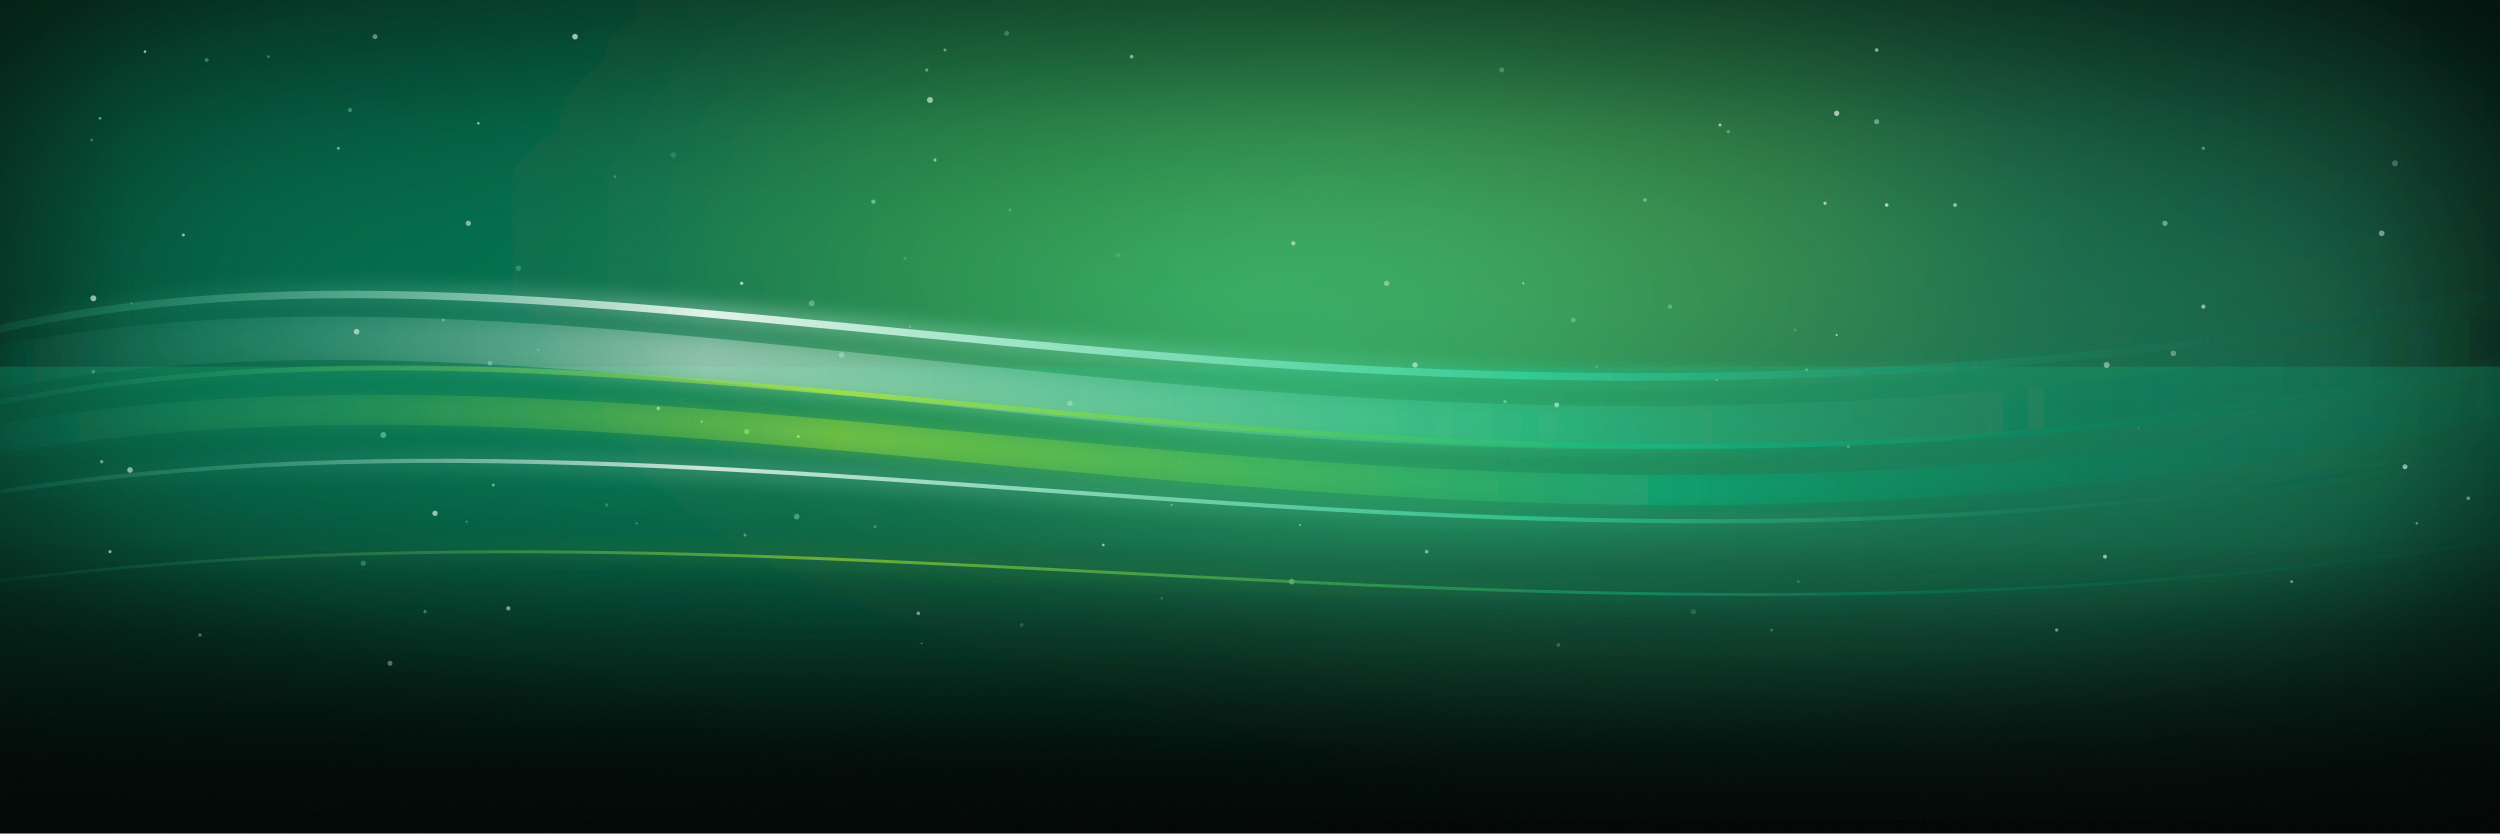
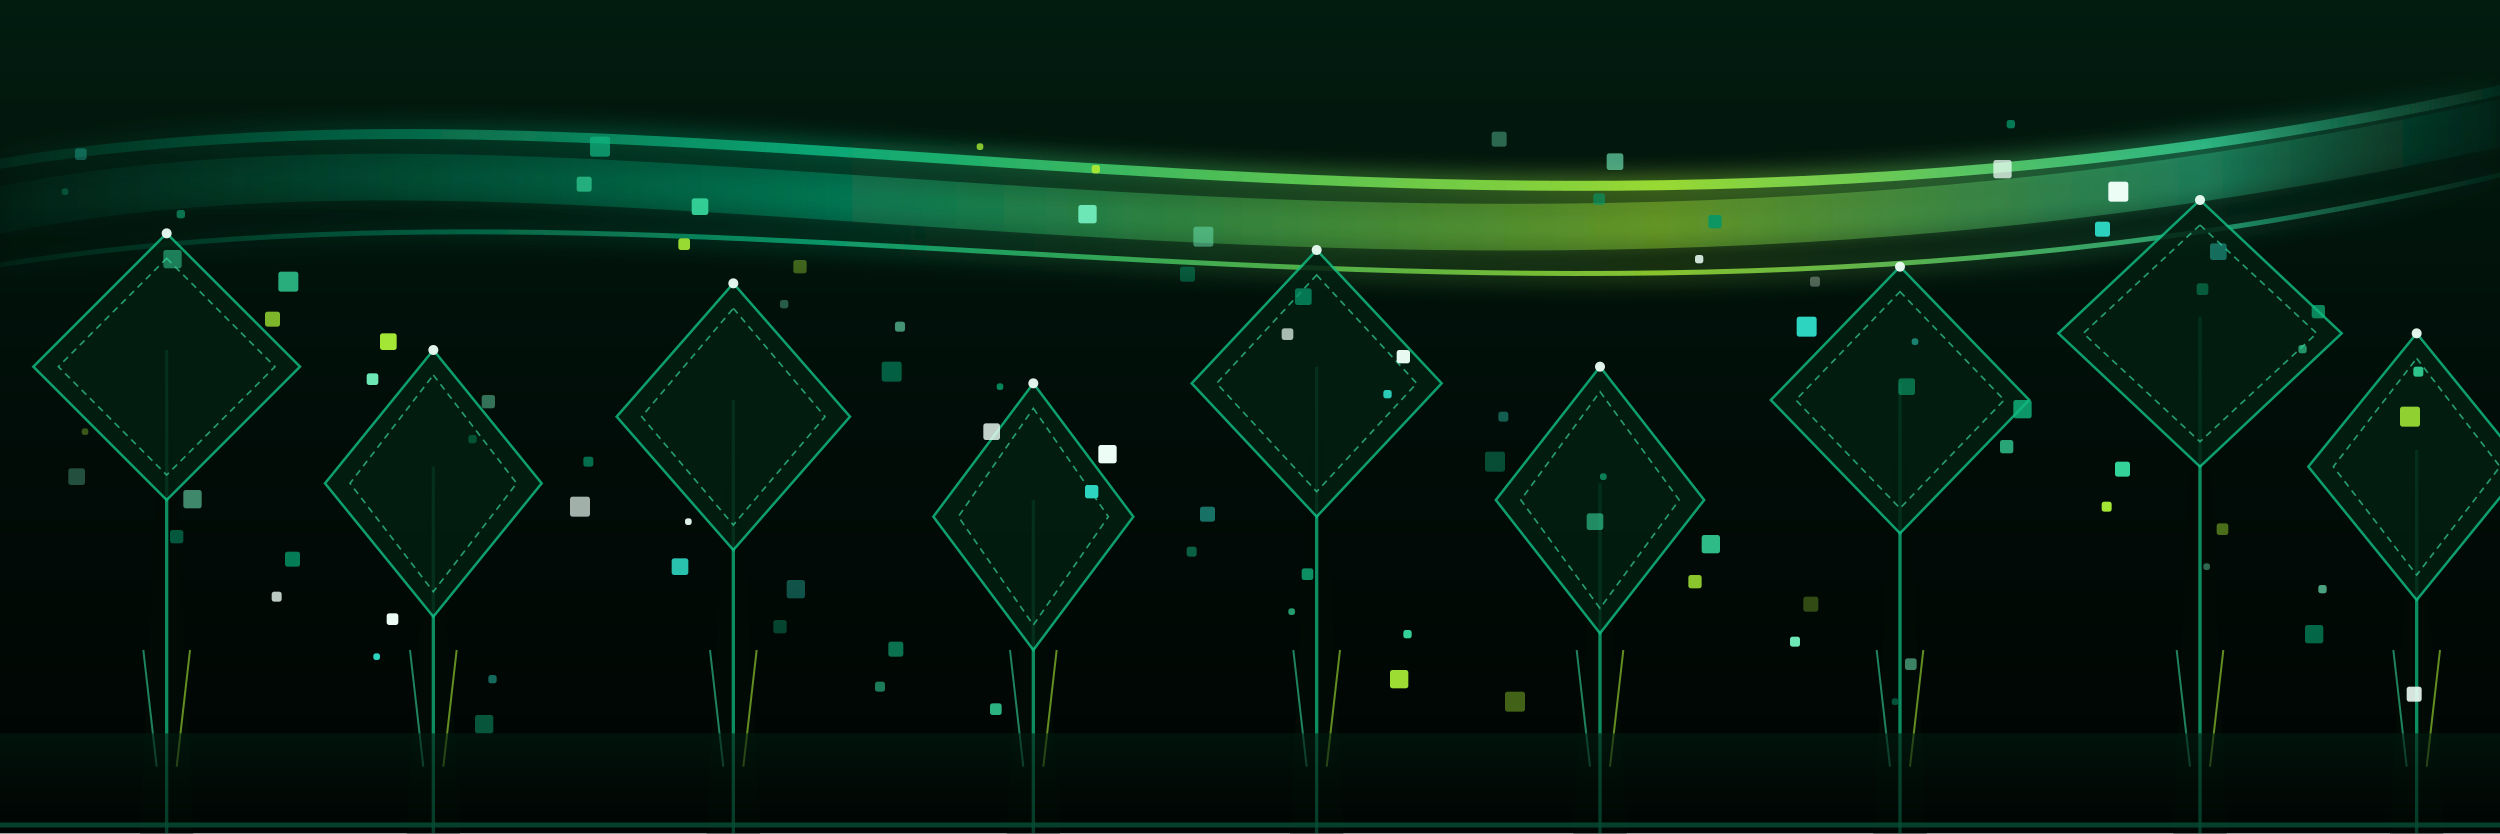
<svg xmlns="http://www.w3.org/2000/svg" viewBox="0 0 1500 500" width="1500" height="500" preserveAspectRatio="xMidYMid slice">
  <defs>
-     <linearGradient id="b4-bg" x1="0" y1="0" x2="1" y2="1">
-       <stop offset="0%" stop-color="#021a10" />
-       <stop offset="45%" stop-color="#010d08" />
-       <stop offset="100%" stop-color="#000503" />
+     <linearGradient id="b4-sky" x1="0" y1="0" x2="0" y2="1">
+       <stop offset="0%" stop-color="#021c10" />
+       <stop offset="50%" stop-color="#010d08" />
+       <stop offset="100%" stop-color="#000402" />
    </linearGradient>
-     <radialGradient id="b4-aurora-glow" cx="50%" cy="35%" r="65%">
-       <stop offset="0%" stop-color="#10b981" stop-opacity="0.45" />
-       <stop offset="45%" stop-color="#059669" stop-opacity="0.25" />
-       <stop offset="80%" stop-color="#047857" stop-opacity="0.12" />
-       <stop offset="100%" stop-color="#000" stop-opacity="0" />
-     </radialGradient>
-     <linearGradient id="b4-ribbon-1" x1="0" y1="0" x2="1" y2="0">
+     <linearGradient id="b4-aurora" x1="0" y1="0" x2="1" y2="0">
      <stop offset="0%" stop-color="#059669" stop-opacity="0" />
-       <stop offset="30%" stop-color="#f0fdf4" stop-opacity="0.95" />
-       <stop offset="60%" stop-color="#34d399" stop-opacity="0.85" />
+       <stop offset="35%" stop-color="#10b981" stop-opacity="0.9" />
+       <stop offset="65%" stop-color="#a3e635" stop-opacity="0.95" />
+       <stop offset="85%" stop-color="#34d399" stop-opacity="0.8" />
      <stop offset="100%" stop-color="#022c22" stop-opacity="0" />
    </linearGradient>
-     <linearGradient id="b4-ribbon-2" x1="0" y1="0" x2="1" y2="0">
-       <stop offset="0%" stop-color="#0d9488" stop-opacity="0" />
-       <stop offset="35%" stop-color="#a3e635" stop-opacity="0.85" />
-       <stop offset="65%" stop-color="#10b981" stop-opacity="0.8" />
-       <stop offset="100%" stop-color="#064e3b" stop-opacity="0" />
-     </linearGradient>
-     <linearGradient id="b4-horizon" x1="0" y1="0" x2="0" y2="1">
-       <stop offset="0%" stop-color="#10b981" stop-opacity="0.25" />
-       <stop offset="70%" stop-color="#059669" stop-opacity="0.1" />
-       <stop offset="100%" stop-color="#000" stop-opacity="0" />
-     </linearGradient>
-     <linearGradient id="b4-fade" x1="0" y1="0" x2="0" y2="1">
-       <stop offset="65%" stop-color="#000503" stop-opacity="0" />
-       <stop offset="100%" stop-color="#000503" stop-opacity="0.85" />
-     </linearGradient>
-     <filter id="b4-blur-heavy" x="-20%" y="-20%" width="140%" height="140%">
-       <feGaussianBlur stdDeviation="80" />
-     </filter>
-     <filter id="b4-glow" x="-20%" y="-20%" width="140%" height="140%">
-       <feGaussianBlur stdDeviation="6" result="blur" />
+     <filter id="b4-glow">
+       <feGaussianBlur stdDeviation="7" result="blur" />
      <feMerge>
        <feMergeNode in="blur" />
        <feMergeNode in="SourceGraphic" />
      </feMerge>
    </filter>
-     <filter id="b4-grain">
-       <feTurbulence type="fractalNoise" baseFrequency="0.85" numOctaves="2" stitchTiles="stitch" result="n" />
-       <feColorMatrix type="matrix" values="1 0 0 0 0  0 1 0 0 0  0 0 1 0 0  0 0 0 0.04 0" />
-     </filter>
  </defs>
-   <rect width="1500" height="500" fill="url(#b4-bg)" />
-   <rect width="1500" height="500" fill="url(#b4-aurora-glow)" />
-   <g filter="url(#b4-blur-heavy)">
-     <ellipse cx="450" cy="180" rx="520" ry="180" fill="#10b981" opacity="0.45" />
-     <ellipse cx="1100" cy="220" rx="480" ry="190" fill="#34d399" opacity="0.4" />
-     <ellipse cx="800" cy="140" rx="380" ry="140" fill="#a3e635" opacity="0.25" />
+   <rect width="1500" height="500" fill="url(#b4-sky)" />
+   <g filter="url(#b4-glow)">
+     <path d="M-60,140 C340,30 820,240 1560,60" fill="none" stroke="url(#b4-aurora)" stroke-width="28" opacity="0.4" />
+     <path d="M-60,110 C380,10 880,210 1560,40" fill="none" stroke="url(#b4-aurora)" stroke-width="6" opacity="0.95" />
+     <path d="M-60,170 C420,70 920,260 1560,90" fill="none" stroke="url(#b4-aurora)" stroke-width="3" opacity="0.85" />
  </g>
-   <rect y="220" width="1500" height="280" fill="url(#b4-horizon)" />
-   <g opacity="0.85">
-     <circle cx="305" cy="365" r="1.3" fill="#ecfdf5" opacity="0.78" />
-     <circle cx="402" cy="186" r="1.2" fill="#ecfdf5" opacity="0.56" />
-     <circle cx="110" cy="141" r="0.9" fill="#ecfdf5" opacity="0.72" />
-     <circle cx="1109" cy="268" r="0.9" fill="#ecfdf5" opacity="0.37" />
-     <circle cx="421" cy="253" r="0.8" fill="#ecfdf5" opacity="0.53" />
-     <circle cx="604" cy="20" r="1.5" fill="#ecfdf5" opacity="0.26" />
-     <circle cx="214" cy="199" r="1.7" fill="#ecfdf5" opacity="0.80" />
-     <circle cx="56" cy="179" r="1.8" fill="#ecfdf5" opacity="0.73" />
-     <circle cx="56" cy="223" r="1.1" fill="#ecfdf5" opacity="0.33" />
-     <circle cx="87" cy="31" r="0.8" fill="#ecfdf5" opacity="0.78" />
-     <circle cx="294" cy="218" r="1.4" fill="#ecfdf5" opacity="0.41" />
-     <circle cx="934" cy="243" r="1.5" fill="#ecfdf5" opacity="0.74" />
-     <circle cx="234" cy="398" r="1.5" fill="#ecfdf5" opacity="0.67" />
-     <circle cx="642" cy="242" r="1.6" fill="#ecfdf5" opacity="0.51" />
-     <circle cx="1263" cy="334" r="1.2" fill="#ecfdf5" opacity="0.77" />
-     <circle cx="161" cy="34" r="0.9" fill="#ecfdf5" opacity="0.30" />
-     <circle cx="606" cy="126" r="0.9" fill="#ecfdf5" opacity="0.27" />
-     <circle cx="551" cy="368" r="1.1" fill="#ecfdf5" opacity="0.77" />
-     <circle cx="856" cy="331" r="1.1" fill="#ecfdf5" opacity="0.59" />
-     <circle cx="1173" cy="123" r="1.2" fill="#ecfdf5" opacity="0.63" />
-     <circle cx="1264" cy="219" r="1.8" fill="#ecfdf5" opacity="0.57" />
-     <circle cx="345" cy="22" r="1.7" fill="#ecfdf5" opacity="0.79" />
-     <circle cx="369" cy="106" r="0.8" fill="#ecfdf5" opacity="0.30" />
-     <circle cx="1429" cy="140" r="1.7" fill="#ecfdf5" opacity="0.54" />
-     <circle cx="1095" cy="122" r="1.0" fill="#ecfdf5" opacity="0.73" />
-     <circle cx="662" cy="327" r="0.8" fill="#ecfdf5" opacity="0.74" />
-     <circle cx="553" cy="386" r="0.6" fill="#ecfdf5" opacity="0.48" />
-     <circle cx="1132" cy="123" r="1.1" fill="#ecfdf5" opacity="0.77" />
-     <circle cx="78" cy="282" r="1.7" fill="#ecfdf5" opacity="0.67" />
-     <circle cx="1102" cy="68" r="1.6" fill="#ecfdf5" opacity="0.77" />
-     <circle cx="1443" cy="280" r="1.5" fill="#ecfdf5" opacity="0.72" />
-     <circle cx="1084" cy="222" r="0.9" fill="#ecfdf5" opacity="0.46" />
-     <circle cx="1102" cy="201" r="0.7" fill="#ecfdf5" opacity="0.68" />
-     <circle cx="55" cy="84" r="0.7" fill="#ecfdf5" opacity="0.42" />
-     <circle cx="225" cy="22" r="1.5" fill="#ecfdf5" opacity="0.47" />
-     <circle cx="61" cy="277" r="1.0" fill="#ecfdf5" opacity="0.56" />
-     <circle cx="914" cy="170" r="0.6" fill="#ecfdf5" opacity="0.76" />
-     <circle cx="1450" cy="314" r="0.7" fill="#ecfdf5" opacity="0.52" />
-     <circle cx="445" cy="170" r="1.0" fill="#ecfdf5" opacity="0.79" />
-     <circle cx="567" cy="30" r="0.9" fill="#ecfdf5" opacity="0.48" />
-     <circle cx="1304" cy="212" r="1.7" fill="#ecfdf5" opacity="0.43" />
-     <circle cx="281" cy="134" r="1.6" fill="#ecfdf5" opacity="0.63" />
-     <circle cx="1481" cy="299" r="1.1" fill="#ecfdf5" opacity="0.47" />
-     <circle cx="775" cy="349" r="1.7" fill="#ecfdf5" opacity="0.57" />
-     <circle cx="556" cy="42" r="1.0" fill="#ecfdf5" opacity="0.45" />
-     <circle cx="203" cy="89" r="0.9" fill="#ecfdf5" opacity="0.57" />
-     <circle cx="849" cy="219" r="1.6" fill="#ecfdf5" opacity="0.74" />
-     <circle cx="776" cy="146" r="1.3" fill="#ecfdf5" opacity="0.62" />
-     <circle cx="679" cy="34" r="1.1" fill="#ecfdf5" opacity="0.59" />
-     <circle cx="1032" cy="75" r="0.9" fill="#ecfdf5" opacity="0.77" />
-     <circle cx="447" cy="321" r="0.9" fill="#ecfdf5" opacity="0.40" />
-     <circle cx="935" cy="387" r="1.2" fill="#ecfdf5" opacity="0.35" />
-     <circle cx="832" cy="170" r="1.6" fill="#ecfdf5" opacity="0.48" />
-     <circle cx="558" cy="60" r="1.8" fill="#ecfdf5" opacity="0.71" />
-     <circle cx="479" cy="262" r="0.9" fill="#ecfdf5" opacity="0.75" />
-     <circle cx="1234" cy="378" r="1.0" fill="#ecfdf5" opacity="0.78" />
-     <circle cx="613" cy="375" r="1.1" fill="#ecfdf5" opacity="0.27" />
-     <circle cx="296" cy="291" r="0.9" fill="#ecfdf5" opacity="0.53" />
-     <circle cx="266" cy="192" r="0.9" fill="#ecfdf5" opacity="0.38" />
-     <circle cx="120" cy="381" r="1.0" fill="#ecfdf5" opacity="0.54" />
-     <circle cx="1375" cy="349" r="0.9" fill="#ecfdf5" opacity="0.59" />
-     <circle cx="395" cy="245" r="1.1" fill="#ecfdf5" opacity="0.76" />
-     <circle cx="66" cy="331" r="0.9" fill="#ecfdf5" opacity="0.79" />
-     <circle cx="261" cy="308" r="1.6" fill="#ecfdf5" opacity="0.75" />
-     <circle cx="1126" cy="30" r="1.1" fill="#ecfdf5" opacity="0.63" />
-     <circle cx="1437" cy="98" r="1.8" fill="#ecfdf5" opacity="0.29" />
-     <circle cx="901" cy="42" r="1.5" fill="#ecfdf5" opacity="0.28" />
-     <circle cx="487" cy="182" r="1.8" fill="#ecfdf5" opacity="0.36" />
-     <circle cx="780" cy="315" r="0.7" fill="#ecfdf5" opacity="0.49" />
-     <circle cx="1322" cy="184" r="1.3" fill="#ecfdf5" opacity="0.64" />
-     <circle cx="944" cy="192" r="1.4" fill="#ecfdf5" opacity="0.31" />
-     <circle cx="561" cy="96" r="0.9" fill="#ecfdf5" opacity="0.68" />
-     <circle cx="1030" cy="228" r="0.7" fill="#ecfdf5" opacity="0.56" />
-     <circle cx="525" cy="316" r="0.9" fill="#ecfdf5" opacity="0.30" />
-     <circle cx="287" cy="74" r="0.8" fill="#ecfdf5" opacity="0.67" />
-     <circle cx="364" cy="303" r="1.0" fill="#6ee7b7" opacity="0.35" />
-     <circle cx="323" cy="210" r="0.7" fill="#6ee7b7" opacity="0.48" />
-     <circle cx="1299" cy="134" r="1.6" fill="#6ee7b7" opacity="0.73" />
-     <circle cx="478" cy="310" r="1.7" fill="#6ee7b7" opacity="0.54" />
-     <circle cx="1077" cy="198" r="1.0" fill="#6ee7b7" opacity="0.30" />
-     <circle cx="1322" cy="89" r="1.0" fill="#6ee7b7" opacity="0.58" />
-     <circle cx="703" cy="303" r="0.7" fill="#6ee7b7" opacity="0.59" />
-     <circle cx="1283" cy="257" r="0.6" fill="#6ee7b7" opacity="0.28" />
-     <circle cx="1126" cy="73" r="1.5" fill="#6ee7b7" opacity="0.72" />
-     <circle cx="543" cy="155" r="1.0" fill="#6ee7b7" opacity="0.31" />
-     <circle cx="448" cy="259" r="1.6" fill="#6ee7b7" opacity="0.79" />
-     <circle cx="218" cy="338" r="1.6" fill="#6ee7b7" opacity="0.41" />
-     <circle cx="987" cy="120" r="1.2" fill="#6ee7b7" opacity="0.62" />
-     <circle cx="1037" cy="79" r="1.0" fill="#6ee7b7" opacity="0.55" />
-     <circle cx="1063" cy="378" r="0.9" fill="#6ee7b7" opacity="0.56" />
-     <circle cx="60" cy="71" r="0.8" fill="#6ee7b7" opacity="0.79" />
-     <circle cx="1079" cy="349" r="0.8" fill="#6ee7b7" opacity="0.46" />
-     <circle cx="210" cy="66" r="1.3" fill="#6ee7b7" opacity="0.46" />
-     <circle cx="230" cy="261" r="1.8" fill="#6ee7b7" opacity="0.63" />
-     <circle cx="79" cy="182" r="0.8" fill="#6ee7b7" opacity="0.36" />
-     <circle cx="124" cy="36" r="1.2" fill="#6ee7b7" opacity="0.45" />
-     <circle cx="1002" cy="184" r="1.4" fill="#6ee7b7" opacity="0.52" />
-     <circle cx="505" cy="213" r="1.7" fill="#6ee7b7" opacity="0.61" />
-     <circle cx="311" cy="161" r="1.6" fill="#6ee7b7" opacity="0.36" />
-     <circle cx="404" cy="93" r="1.7" fill="#6ee7b7" opacity="0.26" />
-     <circle cx="382" cy="314" r="0.7" fill="#6ee7b7" opacity="0.47" />
-     <circle cx="280" cy="313" r="0.6" fill="#6ee7b7" opacity="0.56" />
-     <circle cx="903" cy="241" r="1.0" fill="#6ee7b7" opacity="0.78" />
-     <circle cx="697" cy="359" r="0.9" fill="#6ee7b7" opacity="0.30" />
-     <circle cx="1016" cy="367" r="1.7" fill="#6ee7b7" opacity="0.31" />
-     <circle cx="524" cy="121" r="1.3" fill="#6ee7b7" opacity="0.78" />
-     <circle cx="958" cy="220" r="0.8" fill="#6ee7b7" opacity="0.49" />
-     <circle cx="546" cy="196" r="0.7" fill="#6ee7b7" opacity="0.52" />
-     <circle cx="255" cy="367" r="1.0" fill="#6ee7b7" opacity="0.65" />
-     <circle cx="671" cy="153" r="1.3" fill="#6ee7b7" opacity="0.28" />
-   </g>
-   <g filter="url(#b4-glow)">
-     <path d="M-80,240 C350,110 820,380 1580,180" fill="none" stroke="url(#b4-ribbon-1)" stroke-width="26" opacity="0.35" />
-     <path d="M-80,280 C400,160 880,410 1580,220" fill="none" stroke="url(#b4-ribbon-2)" stroke-width="18" opacity="0.45" />
-     <path d="M-80,220 C320,80 780,340 1580,160" fill="none" stroke="url(#b4-ribbon-1)" stroke-width="4.5" opacity="0.95" />
-     <path d="M-80,260 C380,130 850,380 1580,200" fill="none" stroke="url(#b4-ribbon-2)" stroke-width="3" opacity="0.9" />
-     <path d="M-80,310 C420,200 920,410 1580,250" fill="none" stroke="url(#b4-ribbon-1)" stroke-width="2.5" opacity="0.85" />
-     <path d="M-80,360 C460,270 960,430 1580,310" fill="none" stroke="url(#b4-ribbon-2)" stroke-width="1.8" opacity="0.75" />
-   </g>
-   <rect width="1500" height="500" fill="url(#b4-fade)" />
-   <rect width="1500" height="500" fill="none" filter="url(#b4-grain)" />
+   <path d="M 84,500 Q 92,320 100,210 Q 108,320 116,500 Z" fill="#010a05" />
+   <line x1="100" y1="500" x2="100" y2="210" stroke="#10b981" stroke-width="2" opacity="0.75" />
+   <line x1="94" y1="460" x2="86" y2="390" stroke="#34d399" stroke-width="1.2" opacity="0.6" />
+   <line x1="106" y1="460" x2="114" y2="390" stroke="#a3e635" stroke-width="1.2" opacity="0.6" />
+   <polygon points="100,140 180,220 100,300 20,220" fill="#021f10" stroke="#10b981" stroke-width="1.5" opacity="0.85" />
+   <polygon points="100,155 165,220 100,285 35,220" fill="none" stroke="#34d399" stroke-width="1" stroke-dasharray="4 3" opacity="0.7" />
+   <circle cx="100" cy="140" r="3" fill="#ecfdf5" opacity="0.95" />
+   <path d="M 244,500 Q 252,355 260,280 Q 268,355 276,500 Z" fill="#010a05" />
+   <line x1="260" y1="500" x2="260" y2="280" stroke="#10b981" stroke-width="2" opacity="0.75" />
+   <line x1="254" y1="460" x2="246" y2="390" stroke="#34d399" stroke-width="1.2" opacity="0.6" />
+   <line x1="266" y1="460" x2="274" y2="390" stroke="#a3e635" stroke-width="1.2" opacity="0.6" />
+   <polygon points="260,210 325,290 260,370 195,290" fill="#021f10" stroke="#10b981" stroke-width="1.5" opacity="0.85" />
+   <polygon points="260,225 310,290 260,355 210,290" fill="none" stroke="#34d399" stroke-width="1" stroke-dasharray="4 3" opacity="0.7" />
+   <circle cx="260" cy="210" r="3" fill="#ecfdf5" opacity="0.95" />
+   <path d="M 424,500 Q 432,335 440,240 Q 448,335 456,500 Z" fill="#010a05" />
+   <line x1="440" y1="500" x2="440" y2="240" stroke="#10b981" stroke-width="2" opacity="0.75" />
+   <line x1="434" y1="460" x2="426" y2="390" stroke="#34d399" stroke-width="1.2" opacity="0.6" />
+   <line x1="446" y1="460" x2="454" y2="390" stroke="#a3e635" stroke-width="1.2" opacity="0.6" />
+   <polygon points="440,170 510,250 440,330 370,250" fill="#021f10" stroke="#10b981" stroke-width="1.5" opacity="0.85" />
+   <polygon points="440,185 495,250 440,315 385,250" fill="none" stroke="#34d399" stroke-width="1" stroke-dasharray="4 3" opacity="0.7" />
+   <circle cx="440" cy="170" r="3" fill="#ecfdf5" opacity="0.95" />
+   <path d="M 604,500 Q 612,365 620,300 Q 628,365 636,500 Z" fill="#010a05" />
+   <line x1="620" y1="500" x2="620" y2="300" stroke="#10b981" stroke-width="2" opacity="0.75" />
+   <line x1="614" y1="460" x2="606" y2="390" stroke="#34d399" stroke-width="1.2" opacity="0.6" />
+   <line x1="626" y1="460" x2="634" y2="390" stroke="#a3e635" stroke-width="1.2" opacity="0.6" />
+   <polygon points="620,230 680,310 620,390 560,310" fill="#021f10" stroke="#10b981" stroke-width="1.5" opacity="0.85" />
+   <polygon points="620,245 665,310 620,375 575,310" fill="none" stroke="#34d399" stroke-width="1" stroke-dasharray="4 3" opacity="0.7" />
+   <circle cx="620" cy="230" r="3" fill="#ecfdf5" opacity="0.95" />
+   <path d="M 774,500 Q 782,325 790,220 Q 798,325 806,500 Z" fill="#010a05" />
+   <line x1="790" y1="500" x2="790" y2="220" stroke="#10b981" stroke-width="2" opacity="0.75" />
+   <line x1="784" y1="460" x2="776" y2="390" stroke="#34d399" stroke-width="1.2" opacity="0.6" />
+   <line x1="796" y1="460" x2="804" y2="390" stroke="#a3e635" stroke-width="1.2" opacity="0.6" />
+   <polygon points="790,150 865,230 790,310 715,230" fill="#021f10" stroke="#10b981" stroke-width="1.5" opacity="0.85" />
+   <polygon points="790,165 850,230 790,295 730,230" fill="none" stroke="#34d399" stroke-width="1" stroke-dasharray="4 3" opacity="0.7" />
+   <circle cx="790" cy="150" r="3" fill="#ecfdf5" opacity="0.95" />
+   <path d="M 944,500 Q 952,360 960,290 Q 968,360 976,500 Z" fill="#010a05" />
+   <line x1="960" y1="500" x2="960" y2="290" stroke="#10b981" stroke-width="2" opacity="0.75" />
+   <line x1="954" y1="460" x2="946" y2="390" stroke="#34d399" stroke-width="1.2" opacity="0.6" />
+   <line x1="966" y1="460" x2="974" y2="390" stroke="#a3e635" stroke-width="1.2" opacity="0.6" />
+   <polygon points="960,220 1022.5,300 960,380 897.5,300" fill="#021f10" stroke="#10b981" stroke-width="1.5" opacity="0.85" />
+   <polygon points="960,235 1007.5,300 960,365 912.5,300" fill="none" stroke="#34d399" stroke-width="1" stroke-dasharray="4 3" opacity="0.7" />
+   <circle cx="960" cy="220" r="3" fill="#ecfdf5" opacity="0.95" />
+   <path d="M 1124,500 Q 1132,330 1140,230 Q 1148,330 1156,500 Z" fill="#010a05" />
+   <line x1="1140" y1="500" x2="1140" y2="230" stroke="#10b981" stroke-width="2" opacity="0.75" />
+   <line x1="1134" y1="460" x2="1126" y2="390" stroke="#34d399" stroke-width="1.2" opacity="0.6" />
+   <line x1="1146" y1="460" x2="1154" y2="390" stroke="#a3e635" stroke-width="1.2" opacity="0.6" />
+   <polygon points="1140,160 1217.5,240 1140,320 1062.5,240" fill="#021f10" stroke="#10b981" stroke-width="1.5" opacity="0.85" />
+   <polygon points="1140,175 1202.5,240 1140,305 1077.5,240" fill="none" stroke="#34d399" stroke-width="1" stroke-dasharray="4 3" opacity="0.7" />
+   <circle cx="1140" cy="160" r="3" fill="#ecfdf5" opacity="0.95" />
+   <path d="M 1304,500 Q 1312,310 1320,190 Q 1328,310 1336,500 Z" fill="#010a05" />
+   <line x1="1320" y1="500" x2="1320" y2="190" stroke="#10b981" stroke-width="2" opacity="0.75" />
+   <line x1="1314" y1="460" x2="1306" y2="390" stroke="#34d399" stroke-width="1.2" opacity="0.6" />
+   <line x1="1326" y1="460" x2="1334" y2="390" stroke="#a3e635" stroke-width="1.2" opacity="0.6" />
+   <polygon points="1320,120 1405,200 1320,280 1235,200" fill="#021f10" stroke="#10b981" stroke-width="1.5" opacity="0.85" />
+   <polygon points="1320,135 1390,200 1320,265 1250,200" fill="none" stroke="#34d399" stroke-width="1" stroke-dasharray="4 3" opacity="0.7" />
+   <circle cx="1320" cy="120" r="3" fill="#ecfdf5" opacity="0.95" />
+   <path d="M 1434,500 Q 1442,350 1450,270 Q 1458,350 1466,500 Z" fill="#010a05" />
+   <line x1="1450" y1="500" x2="1450" y2="270" stroke="#10b981" stroke-width="2" opacity="0.75" />
+   <line x1="1444" y1="460" x2="1436" y2="390" stroke="#34d399" stroke-width="1.2" opacity="0.6" />
+   <line x1="1456" y1="460" x2="1464" y2="390" stroke="#a3e635" stroke-width="1.2" opacity="0.6" />
+   <polygon points="1450,200 1515,280 1450,360 1385,280" fill="#021f10" stroke="#10b981" stroke-width="1.5" opacity="0.85" />
+   <polygon points="1450,215 1500,280 1450,345 1400,280" fill="none" stroke="#34d399" stroke-width="1" stroke-dasharray="4 3" opacity="0.7" />
+   <circle cx="1450" cy="200" r="3" fill="#ecfdf5" opacity="0.95" />
+   <rect x="37" y="113" width="4" height="4" rx="1.5" fill="#10b981" opacity="0.30" />
+   <rect x="98" y="150" width="11" height="11" rx="1.5" fill="#34d399" opacity="0.54" />
+   <rect x="159" y="187" width="9" height="9" rx="1.5" fill="#a3e635" opacity="0.77" />
+   <rect x="220" y="224" width="7" height="7" rx="1.5" fill="#6ee7b7" opacity="1.01" />
+   <rect x="281" y="261" width="5" height="5" rx="1.5" fill="#059669" opacity="0.44" />
+   <rect x="342" y="298" width="12" height="12" rx="1.5" fill="#ecfdf5" opacity="0.68" />
+   <rect x="403" y="335" width="10" height="10" rx="1.5" fill="#2dd4bf" opacity="0.91" />
+   <rect x="464" y="372" width="8" height="8" rx="1.5" fill="#10b981" opacity="0.34" />
+   <rect x="525" y="409" width="6" height="6" rx="1.5" fill="#34d399" opacity="0.57" />
+   <rect x="586" y="86" width="4" height="4" rx="1.5" fill="#a3e635" opacity="0.81" />
+   <rect x="647" y="123" width="11" height="11" rx="1.5" fill="#6ee7b7" opacity="1.05" />
+   <rect x="708" y="160" width="9" height="9" rx="1.5" fill="#059669" opacity="0.47" />
+   <rect x="769" y="197" width="7" height="7" rx="1.5" fill="#ecfdf5" opacity="0.71" />
+   <rect x="830" y="234" width="5" height="5" rx="1.5" fill="#2dd4bf" opacity="0.95" />
+   <rect x="891" y="271" width="12" height="12" rx="1.5" fill="#10b981" opacity="0.38" />
+   <rect x="952" y="308" width="10" height="10" rx="1.5" fill="#34d399" opacity="0.61" />
+   <rect x="1013" y="345" width="8" height="8" rx="1.5" fill="#a3e635" opacity="0.85" />
+   <rect x="1074" y="382" width="6" height="6" rx="1.5" fill="#6ee7b7" opacity="1.09" />
+   <rect x="1135" y="419" width="4" height="4" rx="1.5" fill="#059669" opacity="0.51" />
+   <rect x="1196" y="96" width="11" height="11" rx="1.5" fill="#ecfdf5" opacity="0.75" />
+   <rect x="1257" y="133" width="9" height="9" rx="1.5" fill="#2dd4bf" opacity="0.99" />
+   <rect x="1318" y="170" width="7" height="7" rx="1.5" fill="#10b981" opacity="0.41" />
+   <rect x="1379" y="207" width="5" height="5" rx="1.5" fill="#34d399" opacity="0.65" />
+   <rect x="1440" y="244" width="12" height="12" rx="1.5" fill="#a3e635" opacity="0.89" />
+   <rect x="41" y="281" width="10" height="10" rx="1.5" fill="#6ee7b7" opacity="0.31" />
+   <rect x="102" y="318" width="8" height="8" rx="1.5" fill="#059669" opacity="0.55" />
+   <rect x="163" y="355" width="6" height="6" rx="1.5" fill="#ecfdf5" opacity="0.79" />
+   <rect x="224" y="392" width="4" height="4" rx="1.5" fill="#2dd4bf" opacity="1.02" />
+   <rect x="285" y="429" width="11" height="11" rx="1.5" fill="#10b981" opacity="0.45" />
+   <rect x="346" y="106" width="9" height="9" rx="1.5" fill="#34d399" opacity="0.69" />
+   <rect x="407" y="143" width="7" height="7" rx="1.5" fill="#a3e635" opacity="0.93" />
+   <rect x="468" y="180" width="5" height="5" rx="1.5" fill="#6ee7b7" opacity="0.35" />
+   <rect x="529" y="217" width="12" height="12" rx="1.5" fill="#059669" opacity="0.59" />
+   <rect x="590" y="254" width="10" height="10" rx="1.5" fill="#ecfdf5" opacity="0.82" />
+   <rect x="651" y="291" width="8" height="8" rx="1.5" fill="#2dd4bf" opacity="1.06" />
+   <rect x="712" y="328" width="6" height="6" rx="1.5" fill="#10b981" opacity="0.49" />
+   <rect x="773" y="365" width="4" height="4" rx="1.5" fill="#34d399" opacity="0.72" />
+   <rect x="834" y="402" width="11" height="11" rx="1.5" fill="#a3e635" opacity="0.96" />
+   <rect x="895" y="79" width="9" height="9" rx="1.5" fill="#6ee7b7" opacity="0.39" />
+   <rect x="956" y="116" width="7" height="7" rx="1.5" fill="#059669" opacity="0.63" />
+   <rect x="1017" y="153" width="5" height="5" rx="1.5" fill="#ecfdf5" opacity="0.86" />
+   <rect x="1078" y="190" width="12" height="12" rx="1.5" fill="#2dd4bf" opacity="1.10" />
+   <rect x="1139" y="227" width="10" height="10" rx="1.5" fill="#10b981" opacity="0.53" />
+   <rect x="1200" y="264" width="8" height="8" rx="1.5" fill="#34d399" opacity="0.76" />
+   <rect x="1261" y="301" width="6" height="6" rx="1.5" fill="#a3e635" opacity="1.00" />
+   <rect x="1322" y="338" width="4" height="4" rx="1.5" fill="#6ee7b7" opacity="0.42" />
+   <rect x="1383" y="375" width="11" height="11" rx="1.5" fill="#059669" opacity="0.66" />
+   <rect x="1444" y="412" width="9" height="9" rx="1.5" fill="#ecfdf5" opacity="0.90" />
+   <rect x="45" y="89" width="7" height="7" rx="1.5" fill="#2dd4bf" opacity="0.33" />
+   <rect x="106" y="126" width="5" height="5" rx="1.5" fill="#10b981" opacity="0.56" />
+   <rect x="167" y="163" width="12" height="12" rx="1.5" fill="#34d399" opacity="0.80" />
+   <rect x="228" y="200" width="10" height="10" rx="1.5" fill="#a3e635" opacity="1.04" />
+   <rect x="289" y="237" width="8" height="8" rx="1.5" fill="#6ee7b7" opacity="0.46" />
+   <rect x="350" y="274" width="6" height="6" rx="1.5" fill="#059669" opacity="0.70" />
+   <rect x="411" y="311" width="4" height="4" rx="1.5" fill="#ecfdf5" opacity="0.94" />
+   <rect x="472" y="348" width="11" height="11" rx="1.5" fill="#2dd4bf" opacity="0.36" />
+   <rect x="533" y="385" width="9" height="9" rx="1.5" fill="#10b981" opacity="0.60" />
+   <rect x="594" y="422" width="7" height="7" rx="1.5" fill="#34d399" opacity="0.84" />
+   <rect x="655" y="99" width="5" height="5" rx="1.5" fill="#a3e635" opacity="1.07" />
+   <rect x="716" y="136" width="12" height="12" rx="1.5" fill="#6ee7b7" opacity="0.50" />
+   <rect x="777" y="173" width="10" height="10" rx="1.5" fill="#059669" opacity="0.74" />
+   <rect x="838" y="210" width="8" height="8" rx="1.5" fill="#ecfdf5" opacity="0.98" />
+   <rect x="899" y="247" width="6" height="6" rx="1.5" fill="#2dd4bf" opacity="0.40" />
+   <rect x="960" y="284" width="4" height="4" rx="1.5" fill="#10b981" opacity="0.64" />
+   <rect x="1021" y="321" width="11" height="11" rx="1.5" fill="#34d399" opacity="0.88" />
+   <rect x="1082" y="358" width="9" height="9" rx="1.5" fill="#a3e635" opacity="0.30" />
+   <rect x="1143" y="395" width="7" height="7" rx="1.5" fill="#6ee7b7" opacity="0.54" />
+   <rect x="1204" y="72" width="5" height="5" rx="1.5" fill="#059669" opacity="0.77" />
+   <rect x="1265" y="109" width="12" height="12" rx="1.5" fill="#ecfdf5" opacity="1.01" />
+   <rect x="1326" y="146" width="10" height="10" rx="1.5" fill="#2dd4bf" opacity="0.44" />
+   <rect x="1387" y="183" width="8" height="8" rx="1.5" fill="#10b981" opacity="0.68" />
+   <rect x="1448" y="220" width="6" height="6" rx="1.5" fill="#34d399" opacity="0.91" />
+   <rect x="49" y="257" width="4" height="4" rx="1.5" fill="#a3e635" opacity="0.34" />
+   <rect x="110" y="294" width="11" height="11" rx="1.5" fill="#6ee7b7" opacity="0.57" />
+   <rect x="171" y="331" width="9" height="9" rx="1.5" fill="#059669" opacity="0.81" />
+   <rect x="232" y="368" width="7" height="7" rx="1.5" fill="#ecfdf5" opacity="1.05" />
+   <rect x="293" y="405" width="5" height="5" rx="1.5" fill="#2dd4bf" opacity="0.47" />
+   <rect x="354" y="82" width="12" height="12" rx="1.5" fill="#10b981" opacity="0.71" />
+   <rect x="415" y="119" width="10" height="10" rx="1.5" fill="#34d399" opacity="0.95" />
+   <rect x="476" y="156" width="8" height="8" rx="1.5" fill="#a3e635" opacity="0.38" />
+   <rect x="537" y="193" width="6" height="6" rx="1.5" fill="#6ee7b7" opacity="0.61" />
+   <rect x="598" y="230" width="4" height="4" rx="1.5" fill="#059669" opacity="0.85" />
+   <rect x="659" y="267" width="11" height="11" rx="1.5" fill="#ecfdf5" opacity="1.09" />
+   <rect x="720" y="304" width="9" height="9" rx="1.5" fill="#2dd4bf" opacity="0.51" />
+   <rect x="781" y="341" width="7" height="7" rx="1.5" fill="#10b981" opacity="0.75" />
+   <rect x="842" y="378" width="5" height="5" rx="1.5" fill="#34d399" opacity="0.99" />
+   <rect x="903" y="415" width="12" height="12" rx="1.5" fill="#a3e635" opacity="0.41" />
+   <rect x="964" y="92" width="10" height="10" rx="1.5" fill="#6ee7b7" opacity="0.65" />
+   <rect x="1025" y="129" width="8" height="8" rx="1.5" fill="#059669" opacity="0.89" />
+   <rect x="1086" y="166" width="6" height="6" rx="1.5" fill="#ecfdf5" opacity="0.31" />
+   <rect x="1147" y="203" width="4" height="4" rx="1.5" fill="#2dd4bf" opacity="0.55" />
+   <rect x="1208" y="240" width="11" height="11" rx="1.5" fill="#10b981" opacity="0.79" />
+   <rect x="1269" y="277" width="9" height="9" rx="1.5" fill="#34d399" opacity="1.02" />
+   <rect x="1330" y="314" width="7" height="7" rx="1.5" fill="#a3e635" opacity="0.45" />
+   <rect x="1391" y="351" width="5" height="5" rx="1.5" fill="#6ee7b7" opacity="0.69" />
+   <line x1="0" y1="495" x2="1500" y2="495" stroke="#10b981" stroke-width="3" opacity="0.8" />
+   <rect y="440" width="1500" height="60" fill="url(#b4-sky)" opacity="0.6" />
</svg>
